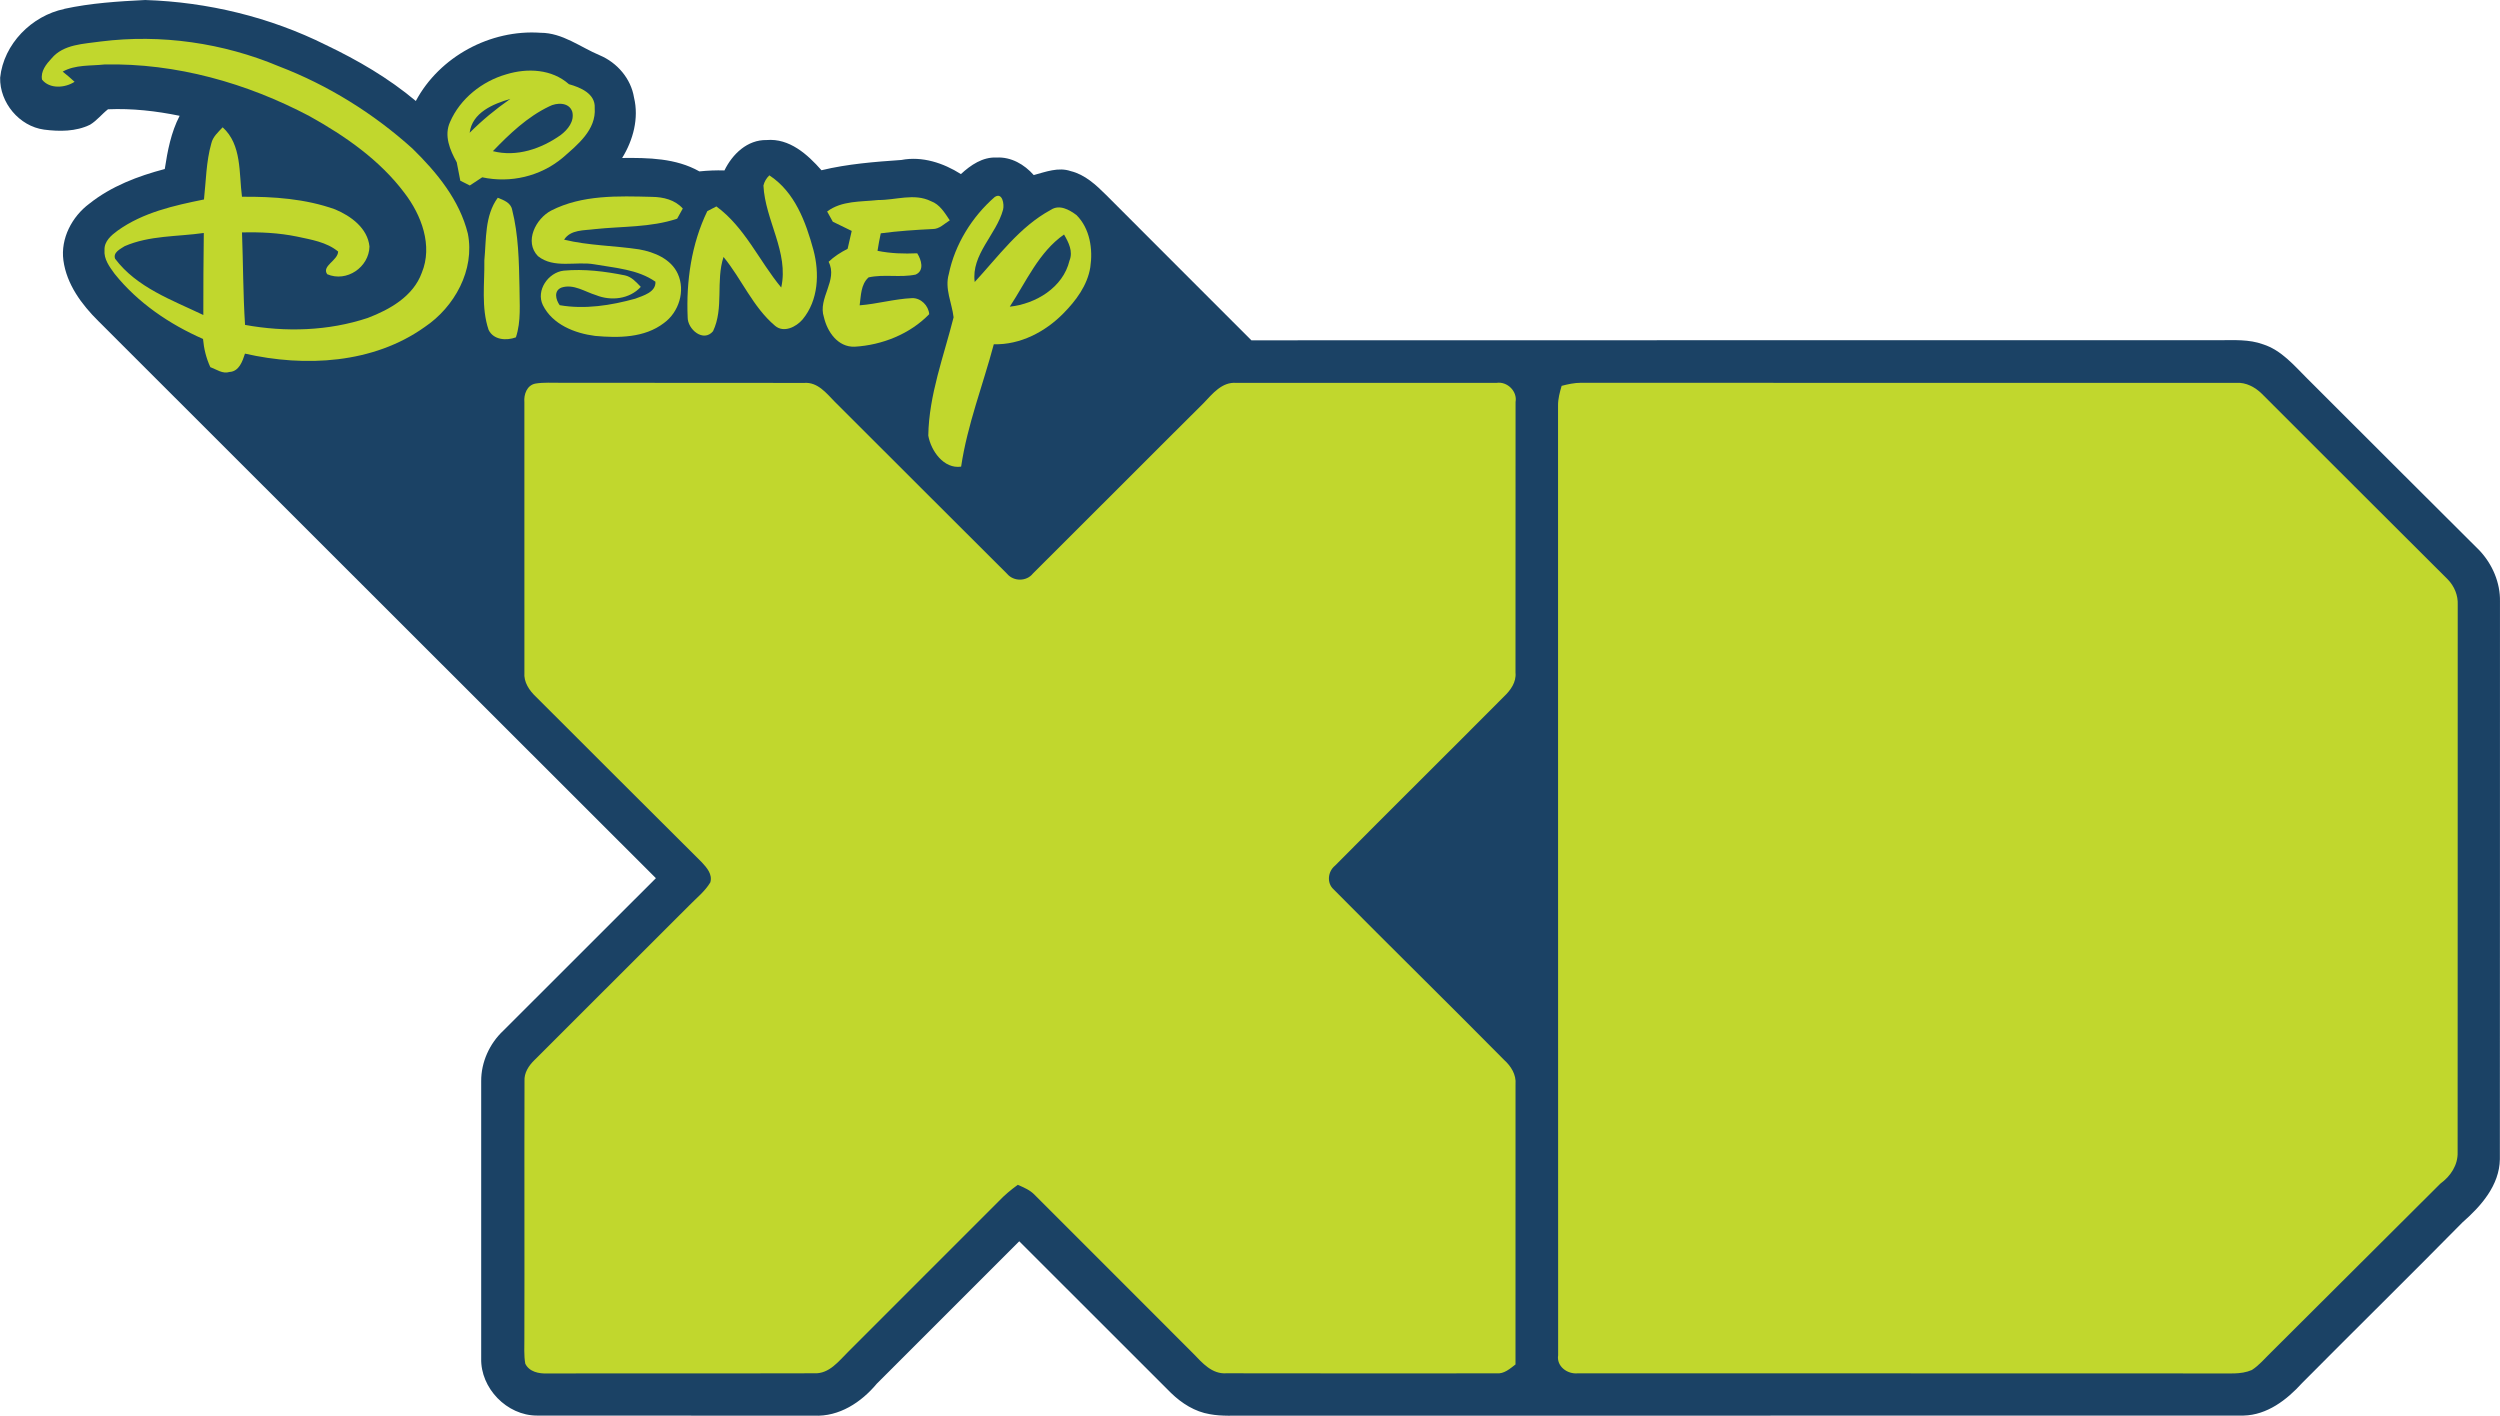
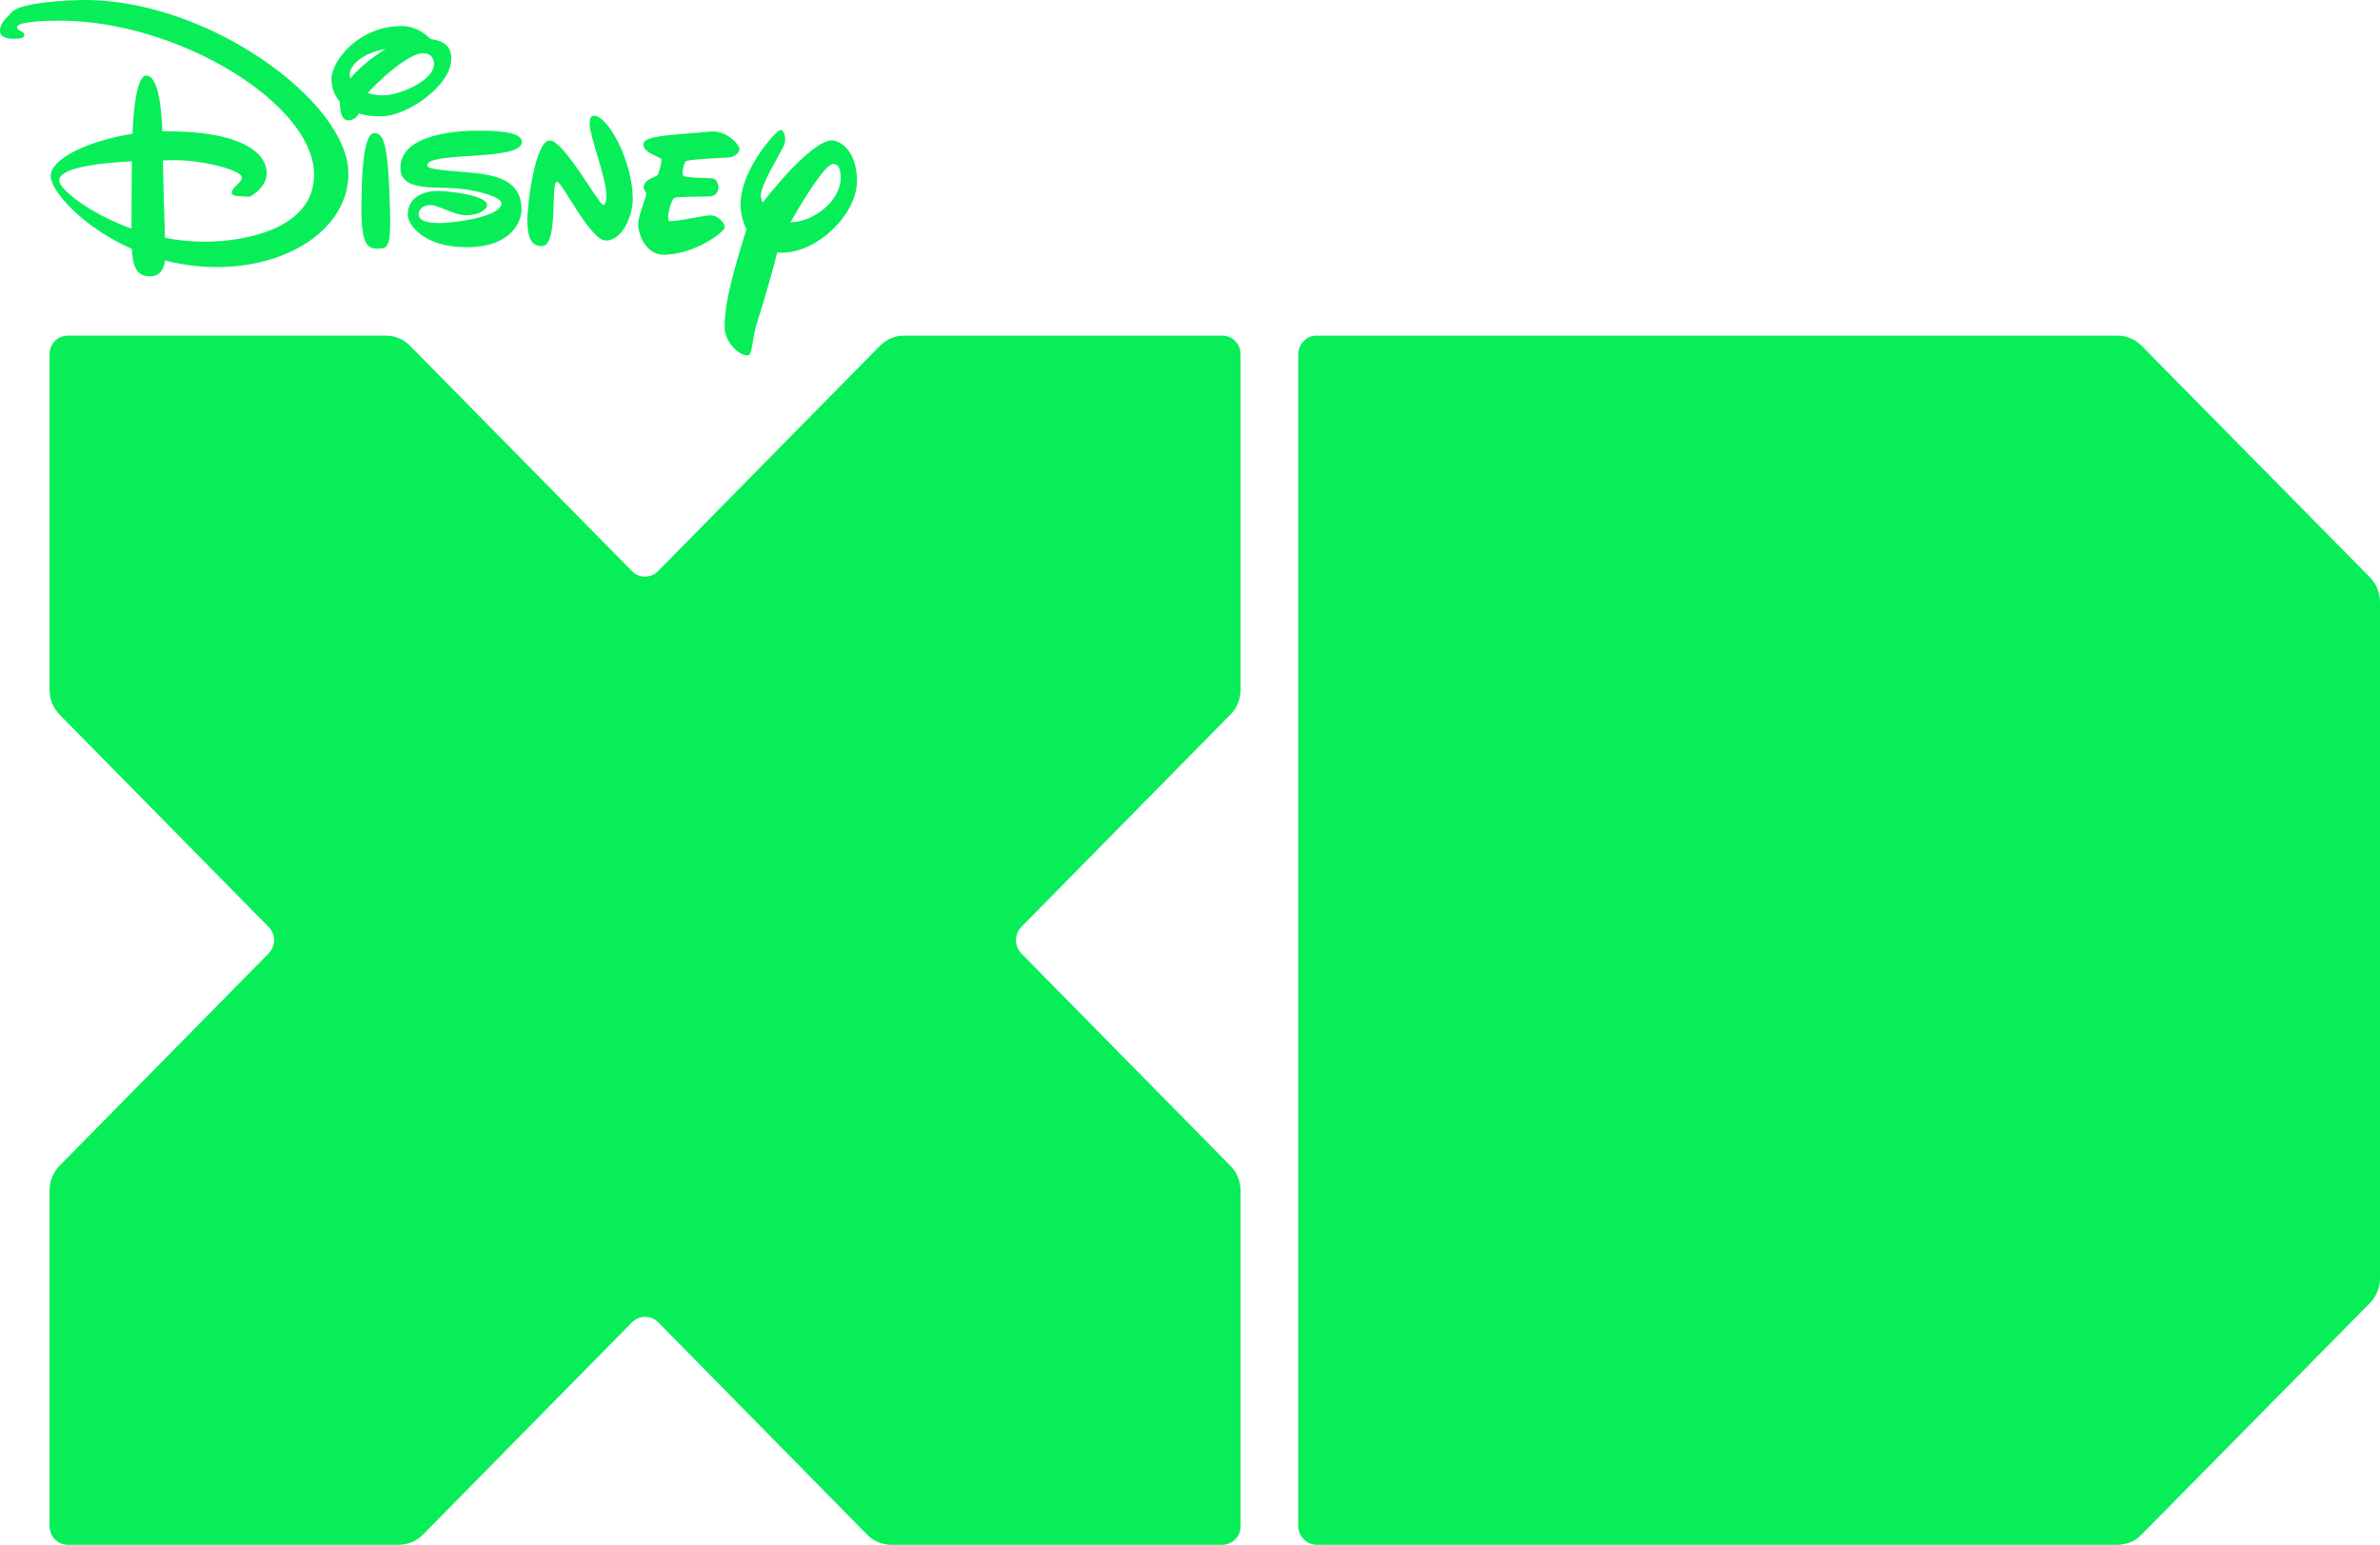
- <svg xmlns="http://www.w3.org/2000/svg" height="339.78" width="600" version="1.1" viewBox="0 0 480 271.821">
-   <g transform="translate(-1.6023744e-5,-7.7168384e-6)">
-     <path fill="#1b4265" d="M12.333,1.7c5.099-1.109,10.333-1.44,15.536-1.7,12,0.389,23.942,3.269,34.709,8.634,6.124,2.925,12.052,6.376,17.261,10.754,4.547-8.523,14.323-13.771,23.941-13.096,4.229,0,7.635,2.757,11.365,4.32,3.347,1.408,6,4.482,6.584,8.108,0.967,3.983-0.162,8.193-2.277,11.611,5.027-0.052,10.327,0.026,14.828,2.575,1.596-0.162,3.204-0.234,4.813-0.182,1.524-3.133,4.391-5.909,8.095-5.838,4.385-0.37,7.849,2.744,10.534,5.799,5.027-1.213,10.19-1.615,15.334-1.972,4.009-0.772,8.069,0.577,11.442,2.711,1.868-1.732,4.184-3.315,6.85-3.178,2.796-0.149,5.332,1.323,7.129,3.366,2.296-0.616,4.735-1.576,7.103-0.759,2.731,0.662,4.859,2.653,6.798,4.58,9.269,9.321,18.604,18.584,27.886,27.905,61.953-0.039,123.91,0,185.86-0.019,2.809-0.006,5.702-0.195,8.394,0.791,3.522,1.129,5.948,4.061,8.478,6.577,11.034,11.001,22.022,22.035,33.075,33.01,2.465,2.627,4.002,6.175,3.924,9.808-0.026,35.683,0.019,71.366-0.019,107.05-0.084,5.04-3.607,9.01-7.187,12.149-10.197,10.353-20.562,20.537-30.798,30.85-2.919,3.217-6.694,6.123-11.222,6.234-63.815,0.032-127.62,0-191.44,0.013-2.348-0.026-4.722,0.156-7.044-0.279-2.854-0.467-5.397-2.082-7.44-4.067-9.691-9.736-19.46-19.401-29.151-29.131-9.094,9.133-18.24,18.208-27.341,27.334-2.99,3.587-7.213,6.376-12.059,6.149-17.734-0.026-35.469,0.013-53.197-0.019-5.767,0-10.865-5.254-10.709-11.001,0.006-17.747,0-35.488,0-53.229-0.013-3.632,1.609-7.207,4.255-9.678,9.762-9.762,19.518-19.525,29.287-29.268-35.66-35.65-71.349-71.308-107.04-106.96-3.211-3.178-6.104-7.077-6.72-11.676-0.558-4.197,1.654-8.394,4.975-10.865,4.216-3.36,9.328-5.3,14.491-6.662,0.538-3.516,1.2-7.025,2.854-10.216-4.521-0.928-9.14-1.453-13.758-1.252-1.194,0.934-2.134,2.173-3.444,2.964-2.724,1.33-5.877,1.323-8.822,0.941-4.768-0.643-8.543-5.19-8.439-9.977,0.681-6.473,6.052-11.883,12.331-13.194" />
-     <path d="M9.881,11.235c2.303-2.783,6.227-2.796,9.516-3.276,11.54-1.44,23.423,0.272,34.139,4.768,9.425,3.607,18.149,9.029,25.642,15.782,4.67,4.567,9.055,9.879,10.651,16.353,1.375,6.967-2.562,14.082-8.283,17.922-9.886,7.057-22.988,7.732-34.509,5.111-0.474,1.46-1.129,3.418-2.971,3.522-1.323,0.422-2.504-0.499-3.684-0.928-0.785-1.706-1.239-3.535-1.401-5.41-6.48-2.848-12.513-6.947-16.969-12.5-0.979-1.343-2.102-2.822-1.946-4.586-0.071-1.68,1.31-2.828,2.53-3.723,4.859-3.483,10.813-4.807,16.567-5.974,0.396-3.587,0.415-7.258,1.408-10.755,0.292-1.291,1.323-2.173,2.179-3.101,3.71,3.347,3.114,8.809,3.71,13.336,6.02-0.052,12.169,0.376,17.877,2.42,3.036,1.271,6.24,3.6,6.603,7.135-0.091,3.97-4.378,6.921-8.115,5.319-1.122-1.596,2.056-2.614,2.095-4.359-2.238-1.836-5.176-2.277-7.914-2.874-3.464-0.707-7.012-0.882-10.541-0.791,0.221,5.922,0.201,11.838,0.584,17.754,7.784,1.421,16.015,1.174,23.559-1.336,4.229-1.609,8.737-4.158,10.366-8.653,2.173-5.228-0.065-11.112-3.321-15.354-4.742-6.31-11.358-10.915-18.195-14.717-12.071-6.389-25.661-10.222-39.373-9.944-2.698,0.298-5.604,0.006-8.05,1.375,0.791,0.623,1.55,1.271,2.283,1.952-1.81,1.194-4.787,1.427-6.247-0.422-0.305-1.583,0.798-2.964,1.81-4.048m14.044,36.034c-0.817,0.538-2.27,1.206-1.823,2.413,4.158,5.527,10.923,7.92,16.936,10.8-0.019-5.248,0.039-10.495,0.091-15.749-5.072,0.727-10.417,0.448-15.205,2.536z" fill="#c1d72d" />
-     <path d="m97.223,14.264c4.035-1.232,8.731-1.018,12.013,1.901,2.199,0.61,5.105,1.81,4.949,4.56,0.311,4.21-3.315,7.083-6.162,9.574-4.275,3.561-9.996,4.91-15.438,3.743-0.785,0.532-1.583,1.057-2.381,1.57-0.61-0.305-1.213-0.61-1.823-0.915-0.24-1.181-0.467-2.355-0.688-3.535-1.297-2.335-2.491-5.124-1.278-7.752,1.933-4.469,6.162-7.823,10.807-9.146m-7.05,11.228c2.4-2.406,5.027-4.567,7.816-6.506-3.302,0.96-7.323,2.614-7.816,6.506m15.25-5.053c-4.177,2.004-7.609,5.28-10.787,8.582,4.573,1.174,9.308-0.461,13.032-3.107,1.362-1.031,2.653-2.64,2.212-4.456-0.61-1.875-3.016-1.797-4.456-1.018z" fill="#c1d72d" />
-     <path d="m146.58,35.624c0.175-0.746,0.558-1.401,1.135-1.959,4.891,3.191,6.999,8.945,8.465,14.329,1.181,4.45,0.973,9.652-2.082,13.336-1.232,1.446-3.626,2.647-5.293,1.213-4.262-3.6-6.396-8.964-9.886-13.207-1.524,4.631,0.104,9.795-2.017,14.258-1.849,2.205-4.91-0.37-4.871-2.692-0.298-6.915,0.726-14.082,3.769-20.361,0.584-0.298,1.161-0.603,1.745-0.908,5.468,4.002,8.212,10.463,12.448,15.568,1.511-6.727-3.094-12.941-3.412-19.577z" fill="#c1d72d" />
-     <path d="m105.83,40.424c5.968-3.049,12.856-2.789,19.362-2.627,2.16,0.026,4.411,0.564,5.903,2.238-0.363,0.649-0.727,1.297-1.083,1.952-5.098,1.706-10.541,1.44-15.827,2.004-2.024,0.279-4.618,0.052-5.877,2.024,4.722,1.148,9.62,1.135,14.407,1.862,2.913,0.512,6.117,1.836,7.421,4.69,1.498,3.276,0.208,7.382-2.666,9.457-3.73,2.861-8.731,2.874-13.2,2.471-3.911-0.499-8.193-2.179-10.041-5.916-1.369-2.828,1.031-6.272,3.996-6.616,3.937-0.363,7.881,0.13,11.741,0.902,1.304,0.266,2.192,1.31,3.068,2.212-2.154,2.361-5.715,2.75-8.582,1.596-2.147-0.649-4.314-2.212-6.629-1.466-1.55,0.603-1.122,2.329-0.363,3.386,4.832,0.843,9.827,0.045,14.504-1.245,1.518-0.584,3.996-1.239,3.879-3.263-3.405-2.374-7.706-2.627-11.663-3.328-3.587-0.649-7.81,0.889-10.897-1.583-2.692-2.783-0.402-7.213,2.549-8.75z" fill="#c1d72d" />
-     <path d="m168.6,38.401c3.367,0.039,6.928-1.369,10.139,0.221,1.712,0.616,2.659,2.257,3.619,3.684-1.044,0.629-1.985,1.687-3.295,1.667-3.328,0.162-6.655,0.383-9.957,0.824-0.24,1.116-0.448,2.231-0.623,3.36,2.51,0.512,5.072,0.59,7.622,0.474,0.785,1.239,1.433,3.315-0.298,4.087-2.964,0.623-6.065-0.117-9.036,0.538-1.505,1.336-1.46,3.529-1.719,5.364,3.386-0.259,6.688-1.232,10.087-1.382,1.68-0.039,3.139,1.44,3.269,3.081-3.691,3.814-9.049,5.942-14.309,6.247-3.224,0.117-5.261-2.854-5.909-5.676-1.213-3.646,2.744-7.064,0.902-10.625,1.07-1.031,2.335-1.823,3.652-2.497,0.259-1.142,0.532-2.283,0.785-3.431-1.213-0.584-2.426-1.174-3.632-1.771-0.363-0.655-0.727-1.304-1.083-1.959,2.789-2.115,6.48-1.842,9.788-2.205z" fill="#c1d72d" />
-     <path d="m190.97,37.836c1.492-1.018,1.894,1.401,1.615,2.433-1.297,4.794-6.143,8.588-5.442,13.875,4.541-4.91,8.608-10.606,14.608-13.849,1.661-1.116,3.561-0.026,4.943,1.005,2.582,2.588,3.172,6.551,2.64,10.041-0.564,3.47-2.75,6.383-5.163,8.828-3.496,3.555-8.283,6.059-13.362,5.929-2.082,7.836-5.079,15.445-6.273,23.494-3.334,0.486-5.793-3.036-6.305-5.961,0.123-7.803,2.971-15.218,4.859-22.703-0.318-2.77-1.745-5.494-0.915-8.329,1.161-5.669,4.456-10.975,8.796-14.763m2.906,21.043c5.001-0.532,10.229-3.678,11.462-8.828,0.727-1.784-0.162-3.503-1.044-5.027-4.852,3.386-7.258,9.055-10.417,13.855z" fill="#c1d72d" />
-     <path d="m95.569,37.966c1.116,0.448,2.497,0.941,2.757,2.283,1.226,4.839,1.317,9.892,1.414,14.861-0.006,3.224,0.35,6.545-0.688,9.659-1.829,0.675-4.288,0.519-5.241-1.433-1.446-4.294-0.746-8.913-0.817-13.349,0.396-4.061,0.045-8.556,2.575-12.02z" fill="#c1d72d" />
-     <path d="m102.78,73.649c1.622-0.272,3.269-0.136,4.904-0.156,15.581,0.045,31.162-0.019,46.736,0.026,2.569-0.195,4.249,1.972,5.851,3.613,11.04,11.001,22.041,22.048,33.088,33.036,1.258,1.505,3.743,1.498,4.962-0.052,10.949-10.884,21.821-21.847,32.77-32.718,1.712-1.79,3.522-4.119,6.292-3.885,16.651-0.019,33.309,0,49.966-0.006,2.043-0.305,4.009,1.609,3.639,3.671-0.019,17.319,0,34.638-0.013,51.951,0.188,1.842-0.941,3.393-2.199,4.593-10.787,10.859-21.678,21.613-32.452,32.485-1.369,1.103-1.635,3.308-0.279,4.541,10.859,10.975,21.899,21.782,32.751,32.764,1.323,1.194,2.348,2.822,2.186,4.677-0.006,17.929,0.006,35.858-0.006,53.787-1.07,0.817-2.186,1.836-3.632,1.706-17.287,0.006-34.58,0.026-51.867-0.013-2.757,0.195-4.599-1.952-6.318-3.736-10.139-10.19-20.335-20.316-30.48-30.493-0.889-0.954-2.108-1.446-3.263-1.959-1.31,0.954-2.562,1.991-3.678,3.172-9.607,9.646-19.272,19.226-28.872,28.878-1.849,1.816-3.652,4.288-6.564,4.138-17.073,0.052-34.152-0.013-51.225,0.032-1.589,0.065-3.464-0.298-4.223-1.875-0.292-1.609-0.156-3.263-0.175-4.891,0.045-16.45-0.026-32.913,0.026-49.363-0.097-1.576,0.798-2.945,1.875-4.002,9.912-9.899,19.817-19.804,29.728-29.702,1.401-1.44,3.029-2.711,4.074-4.45,0.454-1.557-0.675-2.822-1.641-3.866-10.619-10.567-21.211-21.153-31.804-31.739-1.297-1.22-2.413-2.828-2.251-4.696,0-17.306,0.013-34.606-0.006-51.912-0.136-1.466,0.487-3.237,2.102-3.555z" fill="#c1d72d" />
-     <path fill="#c1d72d" d="m299.83,74.083c1.213-0.318,2.452-0.59,3.723-0.59,41.949,0.026,83.898,0.013,125.85,0.013,1.842-0.11,3.561,0.817,4.852,2.076,11.909,11.877,23.78,23.799,35.715,35.663,1.258,1.291,2.004,3.068,1.913,4.884-0.026,35.028,0.019,70.049-0.019,105.07,0.084,2.497-1.362,4.638-3.308,6.052-10.82,10.8-21.678,21.581-32.504,32.394-1.206,1.161-2.283,2.491-3.704,3.399-2.154,0.934-4.58,0.59-6.856,0.655-40.859-0.039-81.718,0.006-122.58-0.019-1.985,0.182-4.087-1.336-3.749-3.483-0.032-60.779,0.006-121.57-0.019-182.34-0.013-1.291,0.331-2.543,0.688-3.769" />
+ <svg xmlns="http://www.w3.org/2000/svg" height="389.48" width="600" version="1.1">
+   <g fill="#08ee59">
+     <path d="m19.847 0.024c-8.454 0.248-15.253 1.302-16.778 2.954-1.327 1.498-3.031 2.696-3.068 4.697-0.046 1.943 2.209 2.12 3.568 2.103 1.334 0 2.586-0.118 2.569-0.947 0-1.113-1.822-0.876-1.822-2.032 0-1.309 6.99-1.6 10.474-1.6 29.904-0.108 64.339 20.923 64.395 38.77 0.046 13.847-17.727 16.964-27.53 16.964-3.489 0.016-6.86-0.349-10.066-0.983-0.162-4.409-0.412-13.656-0.521-19.519 1.126-0.019 2.187-0.044 3.085-0.044 7.267-0.017 16.804 2.588 16.811 4.308 0 1.474-2.54 2.502-2.54 3.907 0.02 1.052 2.352 0.842 4.352 1.008 0.371 0.046 4.471-2.292 4.466-5.976-0.024-4.865-5.986-10.608-25.465-10.528h-0.855c-0.18-5.472-0.957-14.059-4.044-14.055-2.521 0.018-3.26 9.495-3.472 14.682-10.934 1.708-20.641 6.208-20.622 10.656 0 3.635 7.823 12.779 20.452 18.349 0.223 4.126 0.989 6.946 4.603 6.926 2.619 0 3.49-1.947 3.764-3.999 4.089 1.059 8.522 1.685 13.224 1.67 18.33-0.049 33.06-10.003 33.006-23.629-0.042-18.299-36.362-44.57-67.986-43.683m-4.93 45.501c0-3.174 9.518-4.414 18.336-4.865-0.053 4.999-0.118 12.163-0.102 16.977-10.849-3.883-18.234-10.054-18.234-12.112" />
+     <path d="m94.396 33.548c-3.088 0.034-3.183 12.723-3.271 17.357-0.207 10.552 1.334 11.785 4.104 11.785 2.476 0 3.321-0.304 3.11-9.139-0.389-16.775-1.509-20.003-3.943-20.003" />
+     <path d="m96.027 29.345c6.843-0.034 17.782-7.946 17.742-14.512 0-2.949-1.507-4.478-5.238-5.007-1.586-1.537-3.897-3.264-7.343-3.255-10.688 0.028-17.626 8.693-17.626 13.379 0.006 1.76 0.551 3.875 2.084 5.641 0.066 3.772 0.957 4.745 2.159 4.745 1.347 0 2.163-0.793 2.662-1.734 1.523 0.485 3.358 0.76 5.56 0.742m0.692-5.304c-1.573 0-2.894-0.216-4.023-0.576 3.043-3.46 10.361-10.034 13.97-10.052 2.349 0 2.77 1.912 2.77 2.635-0.002 4.384-8.886 7.976-12.718 7.993m0.509-11.693c-3.268 1.978-6.63 4.696-8.899 7.432-0.1-0.353-0.169-0.709-0.169-1.037 0-2.107 3.033-5.394 9.068-6.395" />
+     <path d="m131.56 35.828c0-2.905-7.424-2.876-11.606-2.871-3.137 0.025-19.029 0.381-19.011 9.395 0.01 6.08 8.917 4.592 14.82 5.198 4.798 0.483 10.629 2.096 10.663 3.685 0 3.585-12.747 5.003-15.356 5.003-5.415 0.033-5.525-1.554-5.525-2.368 0-0.812 0.899-2.179 2.933-2.179 2.018-0.01 6.18 2.61 9.068 2.601 2.852-0.026 5.246-1.301 5.246-2.612 0-2.398-9.52-3.544-12.468-3.544-3.102 0.02-7.548 1.307-7.523 6.019 0 2.45 3.942 8.228 15.014 8.177 10.915-0.05 13.677-6.324 13.661-9.56-0.018-7.871-7.389-8.783-13.814-9.344-4.815-0.421-9.983-0.66-9.964-1.738 0.035-3.599 23.861-0.962 23.861-5.862" />
+     <path d="m149.71 29.173c-0.898 0-1.067 0.967-1.067 1.986 0 3.116 4.227 13.827 4.227 17.948 0 0.841-0.066 2.359-0.727 2.572-1.008 0.295-9.797-15.986-13.432-16.264-3.751-0.292-5.77 15.972-5.75 19.977 0 3.971 0.707 6.673 3.637 6.655 4.325 0 2.085-16.24 3.823-16.24 1.296 0 8.373 14.854 12.315 14.837 4.266-0.014 6.794-6.373 6.785-10.506-0.023-9.445-6.219-20.999-9.811-20.966" />
+     <path d="m179.17 54.271c-1.51 0-10.018 1.914-10.577 1.408-0.567-0.526 0.5-5.506 1.562-5.835 1.066-0.331 7.721-0.249 8.778-0.314 3.09-0.179 2.507-4.41 0.599-4.571-0.972-0.089-6.973-0.107-7.316-0.669-0.314-0.547 0.111-3.373 0.767-3.663 1.381-0.592 10.511-0.817 11.202-0.995 1.14-0.305 1.967-0.913 2.239-1.893 0.271-0.996-3.171-5.018-7.433-4.563-7.329 0.804-16.817 0.769-16.817 3.199 0 2.281 4.46 3.197 4.572 3.831 0.118 0.607-0.572 2.976-0.835 3.721-0.262 0.792-3.454 1.036-3.66 3.242-0.046 0.521 0.796 1.316 0.649 1.954-0.506 1.866-2.03 5.731-2.027 7.32 0 2.475 1.807 7.97 6.771 7.784 7.864-0.243 14.905-5.809 15.026-6.79 0.162-1.457-1.993-3.165-3.501-3.165" />
+     <path d="m209.62 35.391c-4.295 0.238-12.533 9.461-17.34 15.681-0.307-0.639-0.475-1.253-0.475-1.796-0.011-2.656 4.865-10.522 5.777-12.503 0.951-2.04-0.117-4.768-1.31-3.785-2.28 1.897-9.601 10.571-9.584 18.636 0 1.855 0.475 4.107 1.491 6.176-1.626 5.406-5.631 17.446-5.509 24.741 0.074 3.767 3.83 7.468 6.092 6.997 0.86-0.204 1.028-5.157 2.179-8.498 1.573-4.827 4.117-13.652 4.988-17.41 0.412 0.046 0.824 0.078 1.266 0.078 8.938-0.033 18.864-9.729 18.85-18.061-0.03-8.363-4.901-10.358-6.425-10.254m-10.325 20.627c3.604-6.338 8.846-14.732 10.776-14.699 1.353 0 1.867 1.401 1.867 3.449 0 6.199-7.357 11.337-12.643 11.25" />
+     <path d="m312.75 384.78v-84.76c-0.034-1.113-0.252-2.186-0.655-3.246-0.462-1.109-1.157-2.127-1.951-2.9l-52.656-53.477c-1.818-1.861-1.818-4.874 0-6.709l52.656-53.485c0.794-0.808 1.49-1.762 1.951-2.905 0.401-1.056 0.643-2.175 0.655-3.249v-84.738c0-1.216-0.445-2.433-1.356-3.344-0.926-0.933-2.136-1.35-3.293-1.35h-80.237c-1.067 0-2.13 0.181-3.174 0.659-1.124 0.42-2.075 1.129-2.873 1.925l-55.92 56.786c-1.823 1.855-4.753 1.855-6.598-0.017l-55.92-56.772c-0.778-0.796-1.747-1.505-2.841-1.925-1.06-0.479-2.119-0.659-3.204-0.659h-80.197c-1.168 0-2.384 0.416-3.285 1.35-0.932 0.912-1.356 2.13-1.356 3.327v84.754c0.006 1.073 0.217 2.192 0.641 3.249 0.458 1.142 1.131 2.096 1.912 2.905l52.658 53.486c1.854 1.834 1.854 4.848 0 6.709l-52.658 53.477c-0.781 0.787-1.454 1.79-1.912 2.9-0.422 1.06-0.636 2.148-0.641 3.246v84.76c0 1.194 0.437 2.416 1.356 3.313 0.902 0.924 2.115 1.383 3.285 1.383h83.438c1.093-0.026 2.157-0.243 3.228-0.652 1.095-0.447 2.055-1.123 2.865-1.952l52.644-53.474c1.846-1.86 4.775-1.86 6.625-0.017l52.636 53.49c0.782 0.832 1.751 1.508 2.865 1.951 1.072 0.413 2.139 0.627 3.217 0.655h83.459c1.159 0 2.367-0.459 3.295-1.384 0.908-0.898 1.353-2.118 1.353-3.312" />
+     <path d="m331.97 84.618c-1.195 0-2.371 0.415-3.277 1.348-0.926 0.921-1.388 2.133-1.408 3.33v295.48c0.022 1.196 0.482 2.415 1.408 3.312 0.904 0.924 2.082 1.385 3.277 1.385h201.91v-0.002c1.053-0.026 2.129-0.242 3.189-0.654 1.126-0.443 2.078-1.121 2.852-1.953l57.621-58.428c0.747-0.772 1.355-1.722 1.797-2.781 0.45-1.11 0.66-2.25 0.66-3.4v-170.44c0-1.145-0.205-2.282-0.66-3.412-0.442-1.068-1.05-2.009-1.797-2.769l-57.62-58.432c-0.774-0.796-1.725-1.494-2.852-1.924-1.06-0.478-2.134-0.658-3.189-0.658h-201.91z" />
  </g>
</svg>
